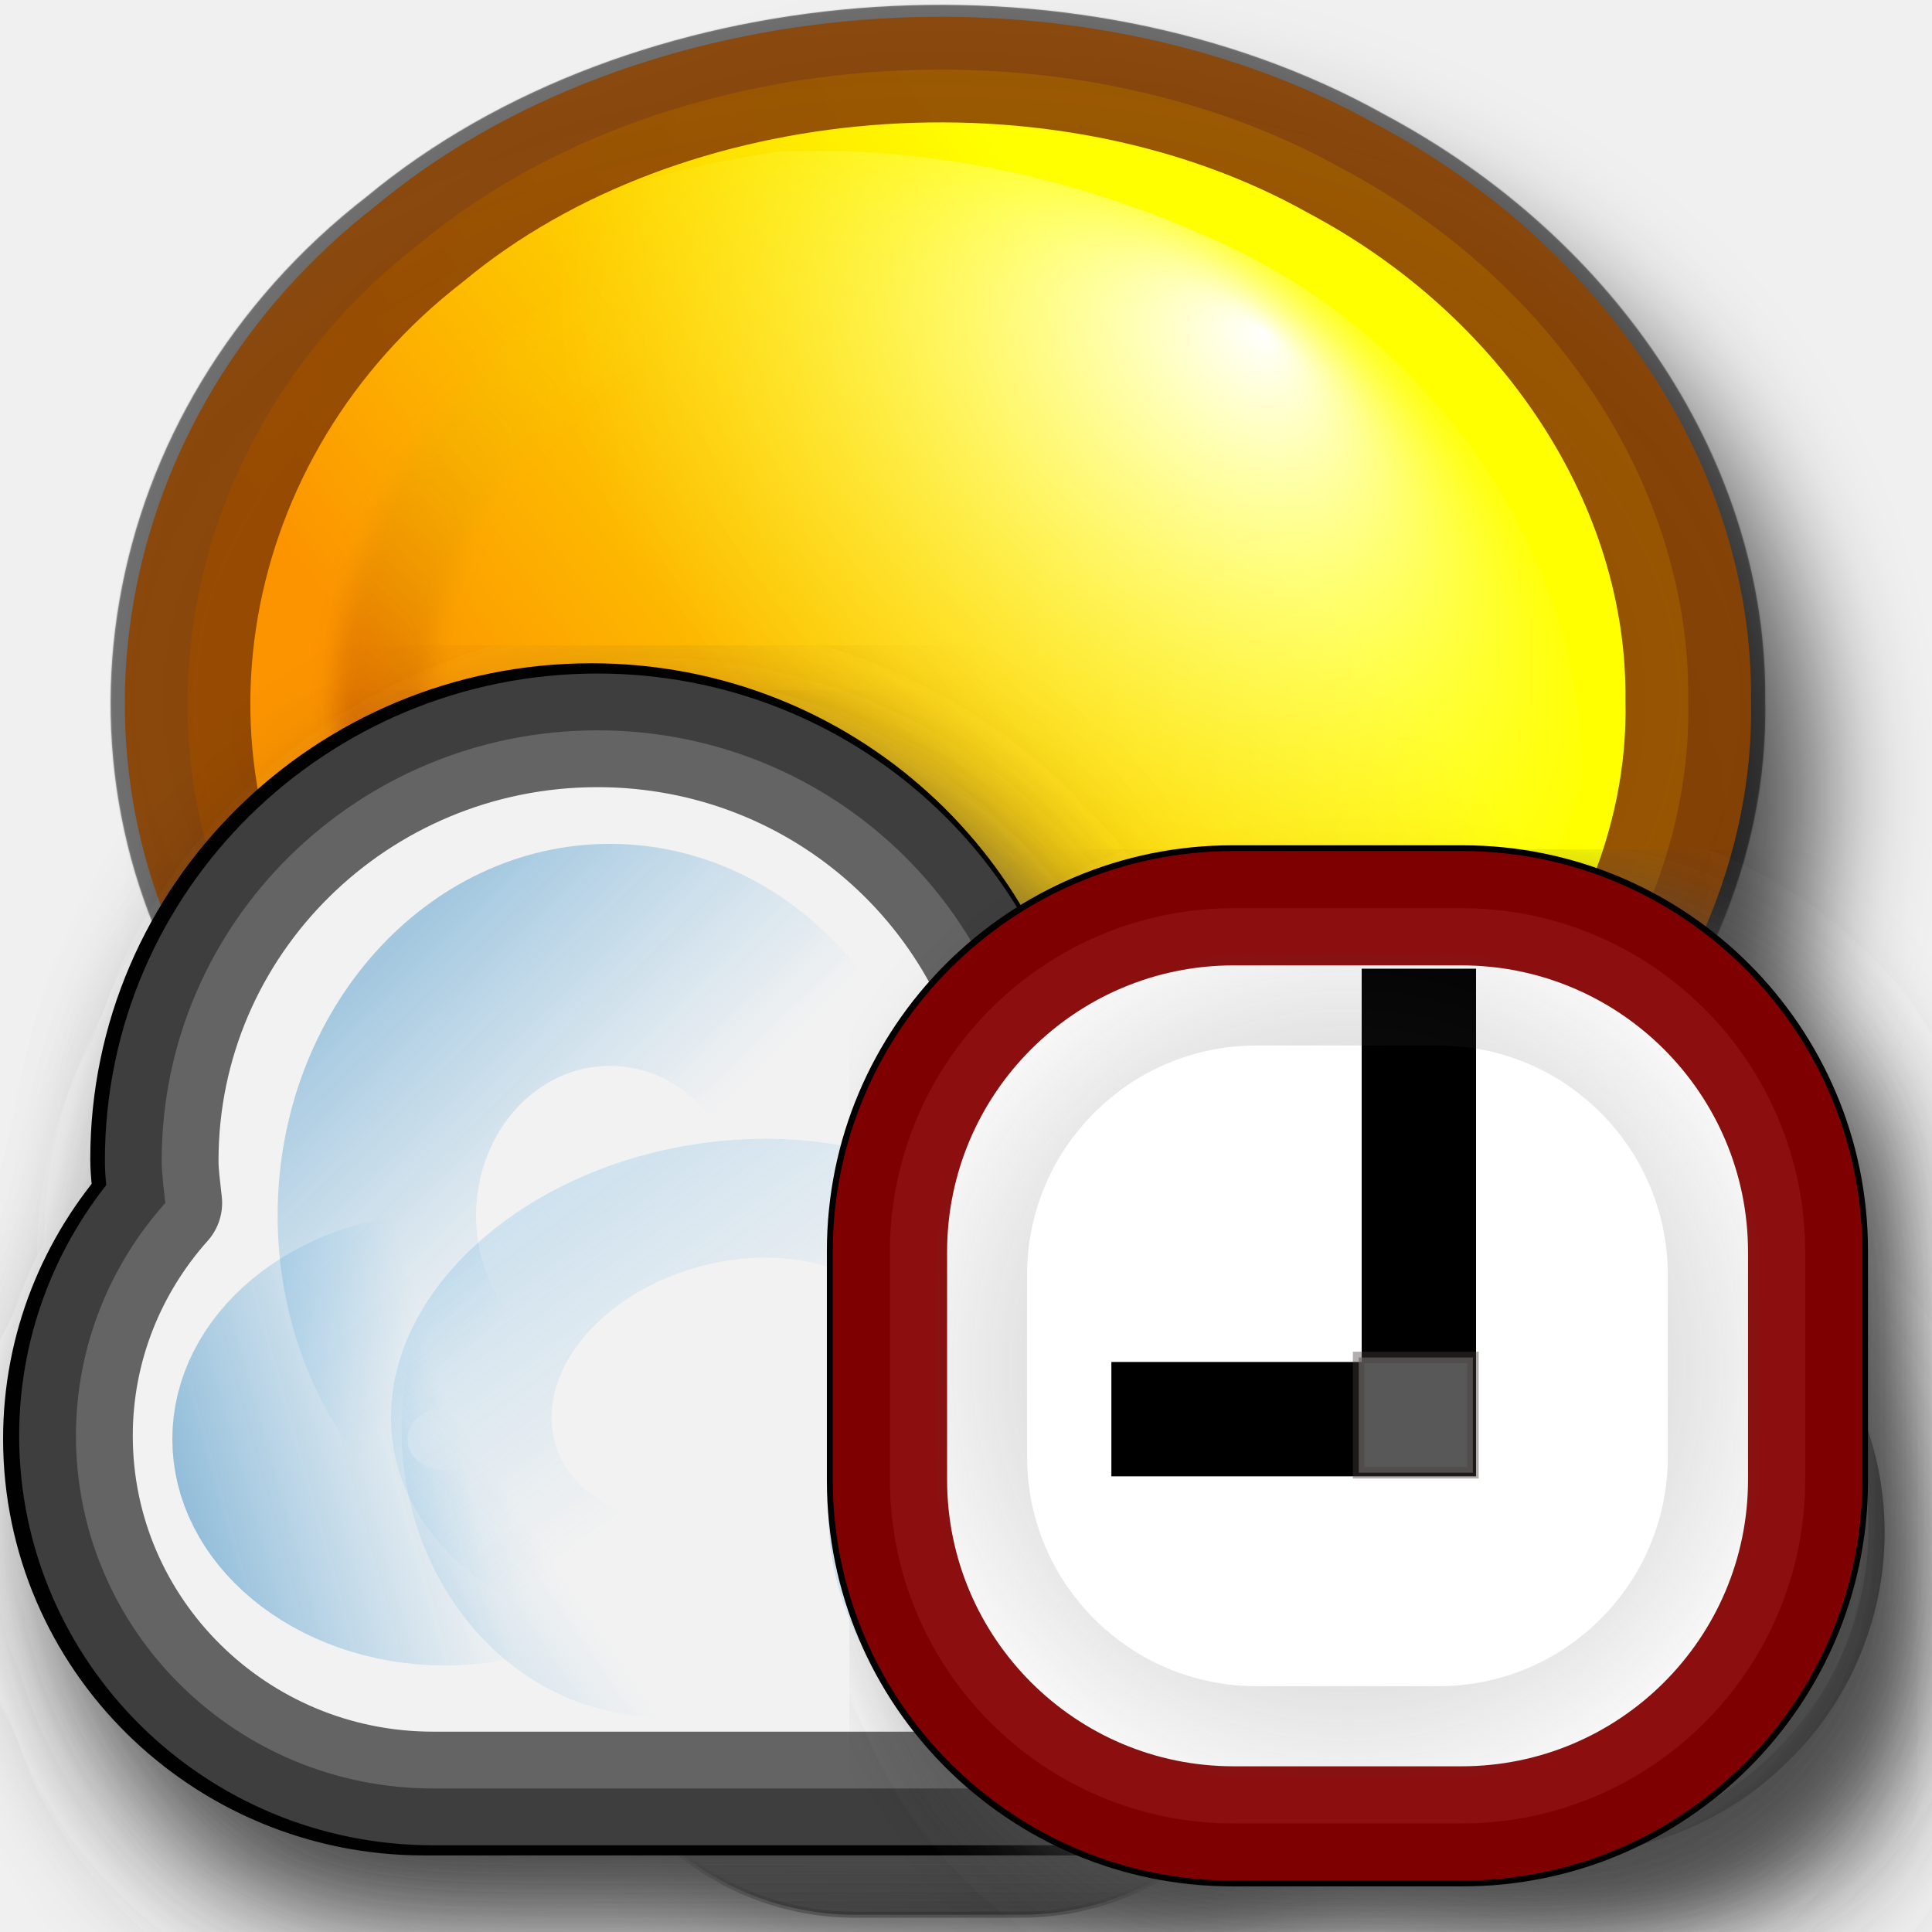
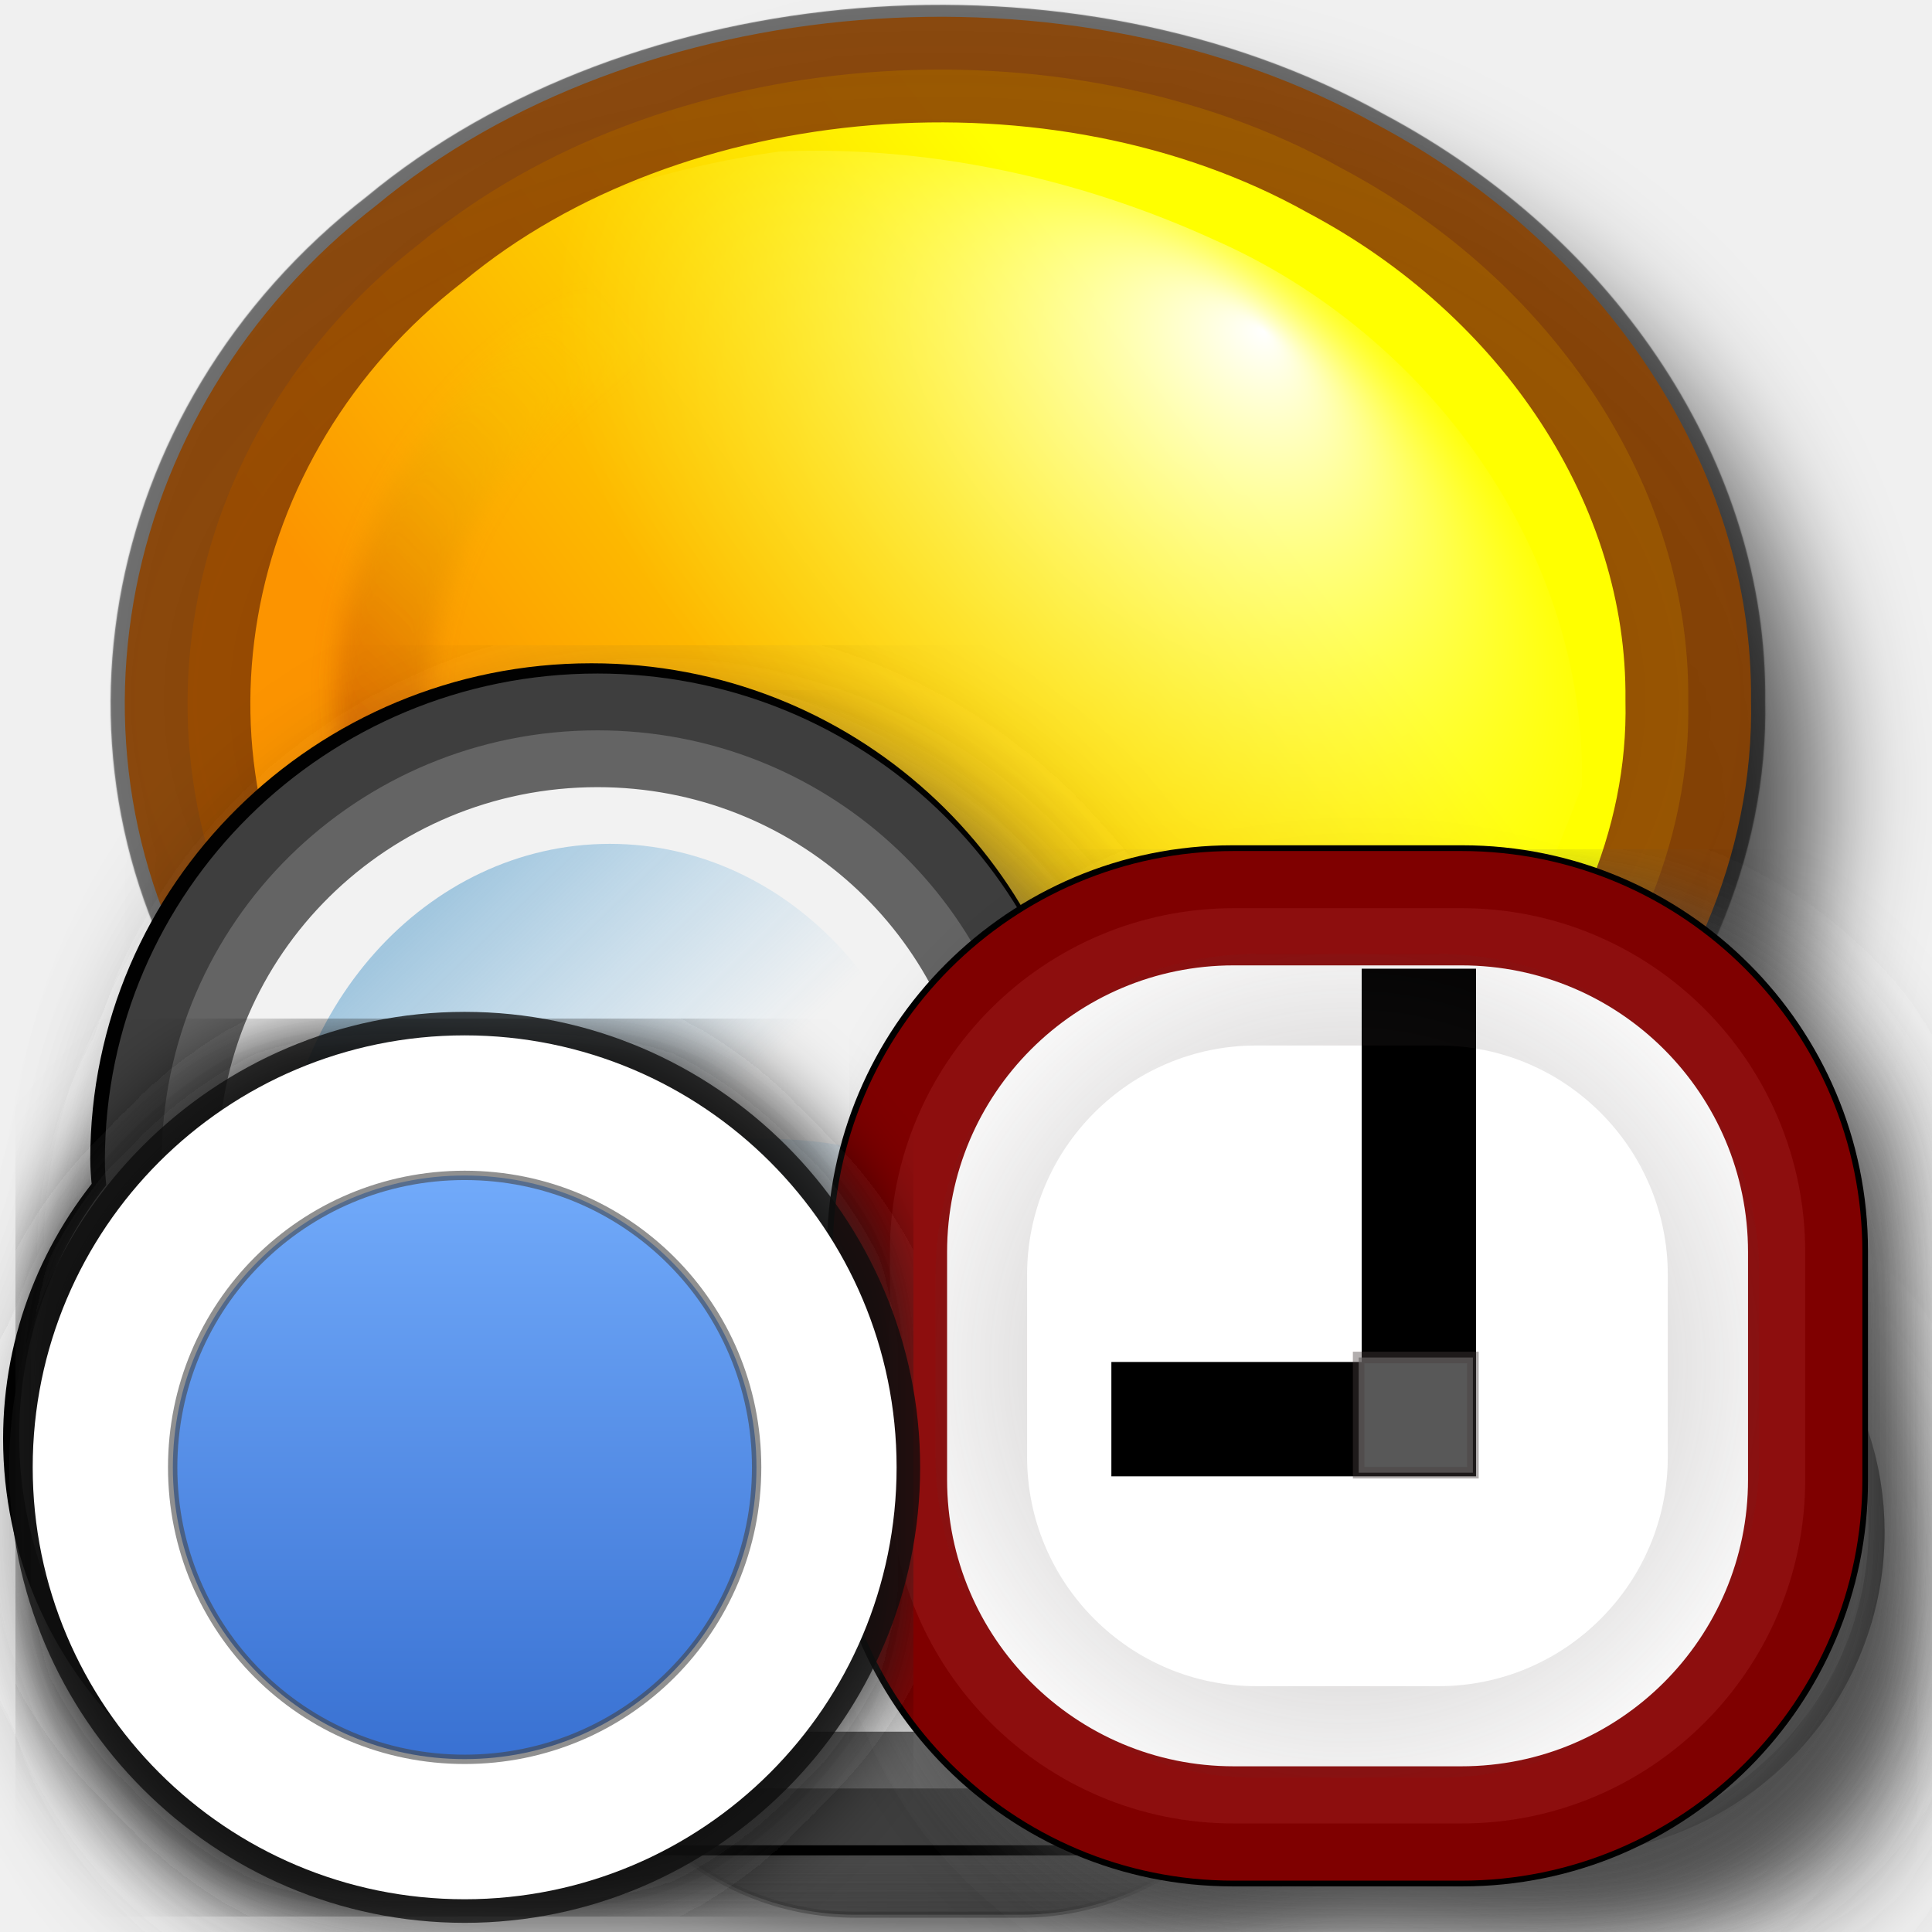
<svg xmlns="http://www.w3.org/2000/svg" xmlns:xlink="http://www.w3.org/1999/xlink" width="16" height="16" id="svg6020" version="1.0">
  <defs id="defs6022">
    <linearGradient id="linearGradient3605">
      <stop id="stop3607" offset="0" style="stop-color:#fc9400;stop-opacity:1" />
      <stop id="stop3609" offset="1" style="stop-color:#ffff00;stop-opacity:1;" />
    </linearGradient>
    <linearGradient id="linearGradient3894">
      <stop id="stop3896" offset="0" style="stop-color:#8d4402;stop-opacity:1;" />
      <stop id="stop3898" offset="1" style="stop-color:#8d4402;stop-opacity:0.764;" />
    </linearGradient>
    <linearGradient id="linearGradient6776">
      <stop id="stop6778" offset="0" style="stop-color:#ffd500;stop-opacity:1;" />
      <stop style="stop-color:#ba3d00;stop-opacity:0.498;" offset="0.368" id="stop6780" />
      <stop id="stop6782" offset="1" style="stop-color:#ffff00;stop-opacity:0;" />
    </linearGradient>
    <linearGradient id="linearGradient3682">
      <stop style="stop-color:#000000;stop-opacity:1;" offset="0" id="stop3684" />
      <stop style="stop-color:#000000;stop-opacity:0;" offset="1" id="stop3686" />
    </linearGradient>
    <linearGradient id="linearGradient8777">
      <stop id="stop8779" offset="0" style="stop-color:#ffffff;stop-opacity:1;" />
      <stop id="stop8781" offset="1" style="stop-color:#ffff49;stop-opacity:0;" />
    </linearGradient>
    <linearGradient id="linearGradient3488">
      <stop id="stop3490" offset="0" style="stop-color:#434343;stop-opacity:1;" />
      <stop id="stop3492" offset="1" style="stop-color:#1f1f1f;stop-opacity:1;" />
    </linearGradient>
    <linearGradient id="linearGradient8767">
      <stop offset="0" style="stop-color:#d8d8d8;stop-opacity:1;" id="stop8769" />
      <stop offset="1" style="stop-color:#383c47;stop-opacity:1;" id="stop8768" />
    </linearGradient>
    <linearGradient id="linearGradient3535">
      <stop id="stop3537" style="stop-color:#d8d8d8;stop-opacity:1;" offset="0" />
      <stop id="stop3539" style="stop-color:#383c47;stop-opacity:0.342;" offset="1" />
+     </linearGradient>
+     <filter height="1.24" y="-0.12" width="1.24" x="-0.12" id="filter3750">
+       <feGaussianBlur id="feGaussianBlur3752" stdDeviation="0.472" />
+     </filter>
+     <linearGradient id="linearGradient3724">
+       <stop id="stop3726" offset="0" style="stop-color:#326acd;stop-opacity:1;" />
+       <stop id="stop3728" offset="1" style="stop-color:#78b1ff;stop-opacity:1;" />
    </linearGradient>
    <linearGradient id="linearGradient15677">
      <stop style="stop-color:#484040;stop-opacity:1;" offset="0" id="stop15679" />
      <stop style="stop-color:#484040;stop-opacity:0;" offset="1" id="stop15681" />
    </linearGradient>
    <filter id="filter16257" x="-0.12" width="1.24" y="-0.12" height="1.24">
      <feGaussianBlur stdDeviation="0.45" id="feGaussianBlur16259" />
    </filter>
    <filter id="filter14686" x="-0.093" width="1.185" y="-0.162" height="1.324">
      <feGaussianBlur stdDeviation="0.664" id="feGaussianBlur14688" />
    </filter>
    <filter id="filter14479" x="-0.094" width="1.189" y="-0.165" height="1.33">
      <feGaussianBlur stdDeviation="0.636" id="feGaussianBlur14481" />
    </filter>
    <linearGradient id="linearGradient5827">
      <stop id="stop5829" offset="0" style="stop-color:#46a3e0;stop-opacity:1;" />
      <stop id="stop5831" offset="1" style="stop-color:#46a3e0;stop-opacity:0" />
    </linearGradient>
    <linearGradient id="linearGradient25248">
      <stop style="stop-color:#1a6a9e;stop-opacity:1;" offset="0" id="stop25250" />
      <stop style="stop-color:#46a3e0;stop-opacity:0" offset="1" id="stop25252" />
    </linearGradient>
    <linearGradient id="linearGradient7643">
      <stop id="stop7645" offset="0" style="stop-color:#000000;stop-opacity:1;" />
      <stop id="stop7647" offset="1" style="stop-color:#000000;stop-opacity:0;" />
    </linearGradient>
    <filter id="filter6694">
      <feGaussianBlur id="feGaussianBlur6696" stdDeviation="0.007" />
    </filter>
    <filter id="filter3856">
      <feGaussianBlur id="feGaussianBlur3858" stdDeviation="0.48" />
    </filter>
    <filter id="filter6788">
      <feGaussianBlur id="feGaussianBlur6790" stdDeviation="0.096" />
    </filter>
    <linearGradient id="linearGradient3496">
      <stop id="stop3498" offset="0" style="stop-color:#000000;stop-opacity:1;" />
      <stop id="stop3500" offset="1" style="stop-color:#000000;stop-opacity:0;" />
    </linearGradient>
    <linearGradient id="linearGradient3356">
      <stop id="stop3358" offset="0" style="stop-color:#000000;stop-opacity:1;" />
      <stop id="stop3360" offset="1" style="stop-color:#000000;stop-opacity:0;" />
    </linearGradient>
    <radialGradient xlink:href="#linearGradient15677" id="radialGradient5574" gradientUnits="userSpaceOnUse" gradientTransform="matrix(1.138324,0,0,1.138324,-162.2075,57.0572)" cx="15.495" cy="23.726" fx="15.495" fy="23.726" r="3.6" />
+     <linearGradient xlink:href="#linearGradient3724" id="linearGradient5576" gradientUnits="userSpaceOnUse" x1="-35.619" y1="28.317" x2="-35.619" y2="20.571" />
    <radialGradient xlink:href="#linearGradient7643" id="radialGradient5624" gradientUnits="userSpaceOnUse" gradientTransform="matrix(2.165856,1.2894503e-7,-9.2356321e-8,2.166671,17.1021,-11.46355)" cx="-14.669" cy="9.826" fx="-14.669" fy="9.826" r="6.884" />
    <linearGradient xlink:href="#linearGradient3682" id="linearGradient5626" gradientUnits="userSpaceOnUse" gradientTransform="translate(-0.28125,3.125e-2)" x1="-125.75" y1="-75.562" x2="-141.062" y2="-83.625" />
    <linearGradient xlink:href="#linearGradient3605" id="linearGradient5628" gradientUnits="userSpaceOnUse" x1="-17.81" y1="11.986" x2="-11.717" y2="8.087" />
    <radialGradient xlink:href="#linearGradient3894" id="radialGradient5630" gradientUnits="userSpaceOnUse" gradientTransform="matrix(-2.4313,1.8325218e-7,-2.0029616e-7,-1.929552,-50.34225,28.76672)" spreadMethod="reflect" cx="-14.671" cy="9.819" fx="-14.671" fy="9.819" r="6.885" />
    <radialGradient xlink:href="#linearGradient8777" id="radialGradient5632" gradientUnits="userSpaceOnUse" gradientTransform="matrix(0.4381231,0.4058587,0.2686471,-0.2337344,-141.6053,-85.40033)" cx="8.524" cy="14.238" fx="8.047" fy="20.606" r="8.502" />
    <linearGradient xlink:href="#linearGradient6776" id="linearGradient5634" gradientUnits="userSpaceOnUse" gradientTransform="matrix(1.146356,0,0,1.146356,16.84144,32.06539)" x1="-136.745" y1="-97.706" x2="-132.406" y2="-102.282" />
    <linearGradient xlink:href="#linearGradient3488" id="linearGradient5636" gradientUnits="userSpaceOnUse" x1="-138.246" y1="-76.256" x2="-132.246" y2="-76.256" />
    <radialGradient xlink:href="#linearGradient3496" id="radialGradient5638" gradientUnits="userSpaceOnUse" gradientTransform="matrix(1.795028,0,0,1.501902,107.5242,38.2732)" cx="-135.246" cy="-76.256" fx="-135.246" fy="-76.256" r="3.063" />
    <linearGradient xlink:href="#linearGradient8767" id="linearGradient5640" gradientUnits="userSpaceOnUse" gradientTransform="translate(33.48437,-0.40625)" spreadMethod="reflect" x1="-161.891" y1="-62.875" x2="-164.75" y2="-62.875" />
    <radialGradient xlink:href="#linearGradient3356" id="radialGradient5642" gradientUnits="userSpaceOnUse" gradientTransform="matrix(1.401776,0,0,1.061951,87.65912,3.488927)" cx="-154.75" cy="-62.875" fx="-154.75" fy="-62.875" r="2.062" />
    <linearGradient xlink:href="#linearGradient3535" id="linearGradient5644" gradientUnits="userSpaceOnUse" spreadMethod="reflect" x1="-128.447" y1="-64.192" x2="-131.386" y2="-64.192" />
    <linearGradient xlink:href="#linearGradient3535" id="linearGradient5646" gradientUnits="userSpaceOnUse" spreadMethod="reflect" x1="-128.425" y1="-62.39" x2="-131.258" y2="-62.39" />
    <linearGradient xlink:href="#linearGradient3535" id="linearGradient5648" gradientUnits="userSpaceOnUse" spreadMethod="reflect" x1="-128.431" y1="-63.591" x2="-131.373" y2="-63.591" />
    <linearGradient xlink:href="#linearGradient3535" id="linearGradient5650" gradientUnits="userSpaceOnUse" spreadMethod="reflect" x1="-128.359" y1="-62.99" x2="-131.385" y2="-62.99" />
    <linearGradient xlink:href="#linearGradient25248" id="linearGradient5652" gradientUnits="userSpaceOnUse" x1="-8.853" y1="-6.007" x2="-0.86" y2="3.3" />
    <linearGradient xlink:href="#linearGradient25248" id="linearGradient5654" gradientUnits="userSpaceOnUse" x1="-12.276" y1="3.916" x2="0.875" y2="0.851" />
    <linearGradient xlink:href="#linearGradient25248" id="linearGradient5656" gradientUnits="userSpaceOnUse" x1="8.918" y1="-6.919" x2="7.041" y2="-3.062" />
    <linearGradient xlink:href="#linearGradient25248" id="linearGradient5658" gradientUnits="userSpaceOnUse" x1="12.82" y1="-3.018" x2="8.287" y2="-1.328" />
    <linearGradient xlink:href="#linearGradient5827" id="linearGradient5660" gradientUnits="userSpaceOnUse" x1="7.88" y1="-9.597" x2="7.602" y2="-2.824" />
    <linearGradient xlink:href="#linearGradient25248" id="linearGradient5662" gradientUnits="userSpaceOnUse" x1="3.878" y1="5.28" x2="9.039" y2="0.477" />
    <linearGradient xlink:href="#linearGradient25248" id="linearGradient5664" gradientUnits="userSpaceOnUse" x1="-2.82" y1="-13.752" x2="-1.631" y2="-0.77" />
  </defs>
  <g id="layer1">
-     <g id="g5693">
-       <g id="g5666">
-         <g id="g5412" transform="matrix(0.9999056,0,0,0.993687,143.001,89.14722)">
-           <path transform="matrix(0.9954715,0,0,0.842322,-120.6432,-92.14911)" id="path5414" d="M -8.318,9.819 C -8.264,12.697 -10.426,15.408 -13.237,16.01 C -15.89,16.669 -18.858,15.37 -20.183,12.981 C -21.643,10.536 -21.152,7.149 -19.055,5.221 C -17.028,3.218 -13.62,2.89 -11.248,4.467 C -9.445,5.606 -8.299,7.685 -8.318,9.819 z" style="fill:none;fill-opacity:1;fill-rule:evenodd;stroke:url(#radialGradient5624);stroke-width:1.063;stroke-linecap:square;stroke-linejoin:round;stroke-miterlimit:4;stroke-dasharray:none;stroke-opacity:1;filter:url(#filter6694)" />
-           <path transform="matrix(0.9563942,0,0,0.9563942,-6.18938,-3.209907)" id="path5416" d="M -134.344,-89.688 C -137.109,-89.719 -140.035,-88.169 -141.025,-85.487 C -141.89,-83.13 -140.973,-80.218 -138.806,-78.897 C -138.232,-78.411 -137.074,-78.456 -137.406,-77.452 C -137.36,-76.632 -137.513,-75.785 -137.284,-74.986 C -136.981,-74.072 -136.004,-73.518 -135.064,-73.625 C -134.278,-73.659 -133.476,-73.542 -132.705,-73.719 C -131.747,-74.005 -131.174,-75.029 -131.281,-75.998 C -131.28,-76.738 -131.283,-77.479 -131.289,-78.219 C -129.36,-78.84 -127.772,-80.51 -127.446,-82.537 C -127.038,-84.478 -127.79,-86.564 -129.294,-87.843 C -130.668,-89.066 -132.516,-89.691 -134.344,-89.688 z" style="fill:url(#linearGradient5626);fill-opacity:1;fill-rule:evenodd;stroke:none;stroke-width:1;stroke-linecap:butt;stroke-linejoin:miter;stroke-miterlimit:4;stroke-dasharray:none;stroke-opacity:1;filter:url(#filter3856)" />
-           <path transform="matrix(0.9784021,0,0,0.8278787,-120.8936,-92.00719)" id="path5418" d="M -8.318,9.819 C -8.264,12.697 -10.426,15.408 -13.237,16.01 C -15.89,16.669 -18.858,15.37 -20.183,12.981 C -21.643,10.536 -21.152,7.149 -19.055,5.221 C -17.028,3.218 -13.62,2.89 -11.248,4.467 C -9.445,5.606 -8.299,7.685 -8.318,9.819 z" style="fill:url(#linearGradient5628);fill-opacity:1;fill-rule:evenodd;stroke:url(#radialGradient5630);stroke-width:1.063;stroke-linecap:square;stroke-linejoin:round;stroke-miterlimit:4;stroke-dasharray:none;stroke-opacity:1;" />
-           <path id="path5420" d="M -129.912,-83.162 C -129.872,-85.127 -131.186,-86.929 -132.951,-87.712 C -134.071,-88.228 -135.325,-88.504 -136.557,-88.451 C -138.461,-88.187 -140.415,-87.194 -141.257,-85.384 C -142.322,-83.104 -141.701,-80.332 -140.247,-78.369 C -139.243,-76.984 -137.54,-75.904 -135.774,-76.232 C -133.831,-76.598 -132.457,-78.241 -131.482,-79.847 C -130.851,-80.897 -130.346,-82.018 -129.912,-83.162 z" style="fill:url(#radialGradient5632);fill-opacity:1;fill-rule:evenodd;stroke:none;stroke-width:0.997;stroke-linecap:butt;stroke-linejoin:round;stroke-miterlimit:4;stroke-dasharray:none;stroke-opacity:1;display:inline" />
-           <path transform="matrix(0.9563942,0,0,0.9563942,-6.189376,-3.209907)" id="path5422" d="M -134.931,-88.752 C -137.085,-88.783 -139.405,-87.512 -140.016,-85.348 C -140.532,-83.606 -139.558,-81.721 -138.047,-80.821 C -135.636,-79.264 -131.969,-79.788 -130.364,-82.257 C -129.389,-83.688 -129.588,-85.732 -130.769,-86.985 C -131.805,-88.156 -133.386,-88.756 -134.931,-88.752 z M -134.931,-88.072 C -133.084,-88.106 -131.087,-86.986 -130.628,-85.107 C -130.212,-83.513 -131.219,-81.85 -132.65,-81.161 C -134.754,-80.05 -137.771,-80.664 -138.956,-82.82 C -139.725,-84.163 -139.303,-85.958 -138.126,-86.922 C -137.254,-87.69 -136.085,-88.074 -134.931,-88.072 z" style="fill:url(#linearGradient5634);fill-opacity:1;fill-rule:evenodd;stroke:none;stroke-width:1.063;stroke-linecap:square;stroke-linejoin:round;stroke-miterlimit:4;stroke-dasharray:none;stroke-opacity:1;filter:url(#filter6788)" />
-           <path id="path5424" d="M -138.246,-78.756 L -138.246,-78.381 L -138.246,-76.444 L -138.246,-76.381 L -138.246,-76.069 L -138.246,-76.006 C -138.213,-74.762 -137.185,-73.756 -135.933,-73.756 L -134.558,-73.756 C -133.307,-73.756 -132.279,-74.762 -132.246,-76.006 C -132.245,-76.027 -132.246,-76.048 -132.246,-76.069 L -132.246,-76.444 L -132.246,-78.381 L -132.246,-78.756 L -132.621,-78.756 L -134.558,-78.756 L -135.933,-78.756 L -137.871,-78.756 L -138.246,-78.756 z" style="fill:url(#linearGradient5636);fill-opacity:1;fill-rule:evenodd;stroke:url(#radialGradient5638);stroke-width:0.05;stroke-linecap:square;stroke-linejoin:miter;stroke-miterlimit:4;stroke-dasharray:none;stroke-opacity:1" />
-           <g transform="translate(-5.98036,-12.97503)" id="g5426">
-             <path style="fill:url(#linearGradient5640);fill-opacity:1;fill-rule:evenodd;stroke:url(#radialGradient5642);stroke-width:0.2;stroke-linecap:square;stroke-linejoin:miter;stroke-miterlimit:4;stroke-dasharray:none;stroke-opacity:1" d="M -131.266,-64.781 L -127.266,-64.781 C -127.266,-64.045 -127.266,-64.205 -127.266,-63.469 L -127.266,-63.094 C -127.266,-62.358 -127.842,-61.781 -128.578,-61.781 L -129.953,-61.781 C -130.689,-61.781 -131.266,-62.358 -131.266,-63.094 L -131.266,-63.469 C -131.266,-64.205 -131.266,-64.045 -131.266,-64.781 z" id="path5428" />
-             <rect style="opacity:1;fill:#000000;fill-opacity:0.525;fill-rule:evenodd;stroke:url(#linearGradient5644);stroke-width:0.1;stroke-linecap:square;stroke-linejoin:miter;stroke-miterlimit:4;stroke-dasharray:none;stroke-opacity:1" id="rect5430" width="3.609" height="0.189" x="-131.07" y="-64.287" ry="0.095" />
-             <rect style="opacity:1;fill:#000000;fill-opacity:0.524;fill-rule:evenodd;stroke:url(#linearGradient5646);stroke-width:0.1;stroke-linecap:butt;stroke-linejoin:round;stroke-miterlimit:4;stroke-dasharray:none;stroke-dashoffset:0;stroke-opacity:1" id="rect5432" width="3.063" height="0.199" x="-130.797" y="-62.49" ry="0.1" />
-             <rect style="opacity:1;fill:#000000;fill-opacity:0.525;fill-rule:evenodd;stroke:url(#linearGradient5648);stroke-width:0.1;stroke-linecap:square;stroke-linejoin:miter;stroke-miterlimit:4;stroke-dasharray:none;stroke-opacity:1" id="rect5434" width="3.609" height="0.189" x="-131.07" y="-63.686" ry="0.095" />
-             <rect style="opacity:1;fill:#000000;fill-opacity:0.525;fill-rule:evenodd;stroke:url(#linearGradient5650);stroke-width:0.1;stroke-linecap:square;stroke-linejoin:miter;stroke-miterlimit:4;stroke-dasharray:none;stroke-opacity:1" id="rect5436" width="3.609" height="0.189" x="-131.07" y="-63.085" ry="0.095" />
+     <g id="g5728">
+       <g id="g5693">
+         <g id="g5666">
+           <g transform="matrix(0.9999056,0,0,0.993687,143.001,89.14722)" id="g5412">
+             <path style="fill:none;fill-opacity:1;fill-rule:evenodd;stroke:url(#radialGradient5624);stroke-width:1.063;stroke-linecap:square;stroke-linejoin:round;stroke-miterlimit:4;stroke-dasharray:none;stroke-opacity:1;filter:url(#filter6694)" d="M -8.318,9.819 C -8.264,12.697 -10.426,15.408 -13.237,16.01 C -15.89,16.669 -18.858,15.37 -20.183,12.981 C -21.643,10.536 -21.152,7.149 -19.055,5.221 C -17.028,3.218 -13.62,2.89 -11.248,4.467 C -9.445,5.606 -8.299,7.685 -8.318,9.819 z" id="path5414" transform="matrix(0.9954715,0,0,0.842322,-120.6432,-92.14911)" />
+             <path style="fill:url(#linearGradient5626);fill-opacity:1;fill-rule:evenodd;stroke:none;stroke-width:1;stroke-linecap:butt;stroke-linejoin:miter;stroke-miterlimit:4;stroke-dasharray:none;stroke-opacity:1;filter:url(#filter3856)" d="M -134.344,-89.688 C -137.109,-89.719 -140.035,-88.169 -141.025,-85.487 C -141.89,-83.13 -140.973,-80.218 -138.806,-78.897 C -138.232,-78.411 -137.074,-78.456 -137.406,-77.452 C -137.36,-76.632 -137.513,-75.785 -137.284,-74.986 C -136.981,-74.072 -136.004,-73.518 -135.064,-73.625 C -134.278,-73.659 -133.476,-73.542 -132.705,-73.719 C -131.747,-74.005 -131.174,-75.029 -131.281,-75.998 C -131.28,-76.738 -131.283,-77.479 -131.289,-78.219 C -129.36,-78.84 -127.772,-80.51 -127.446,-82.537 C -127.038,-84.478 -127.79,-86.564 -129.294,-87.843 C -130.668,-89.066 -132.516,-89.691 -134.344,-89.688 z" id="path5416" transform="matrix(0.9563942,0,0,0.9563942,-6.18938,-3.209907)" />
+             <path style="fill:url(#linearGradient5628);fill-opacity:1;fill-rule:evenodd;stroke:url(#radialGradient5630);stroke-width:1.063;stroke-linecap:square;stroke-linejoin:round;stroke-miterlimit:4;stroke-dasharray:none;stroke-opacity:1;" d="M -8.318,9.819 C -8.264,12.697 -10.426,15.408 -13.237,16.01 C -15.89,16.669 -18.858,15.37 -20.183,12.981 C -21.643,10.536 -21.152,7.149 -19.055,5.221 C -17.028,3.218 -13.62,2.89 -11.248,4.467 C -9.445,5.606 -8.299,7.685 -8.318,9.819 z" id="path5418" transform="matrix(0.9784021,0,0,0.8278787,-120.8936,-92.00719)" />
+             <path style="fill:url(#radialGradient5632);fill-opacity:1;fill-rule:evenodd;stroke:none;stroke-width:0.997;stroke-linecap:butt;stroke-linejoin:round;stroke-miterlimit:4;stroke-dasharray:none;stroke-opacity:1;display:inline" d="M -129.912,-83.162 C -129.872,-85.127 -131.186,-86.929 -132.951,-87.712 C -134.071,-88.228 -135.325,-88.504 -136.557,-88.451 C -138.461,-88.187 -140.415,-87.194 -141.257,-85.384 C -142.322,-83.104 -141.701,-80.332 -140.247,-78.369 C -139.243,-76.984 -137.54,-75.904 -135.774,-76.232 C -133.831,-76.598 -132.457,-78.241 -131.482,-79.847 C -130.851,-80.897 -130.346,-82.018 -129.912,-83.162 z" id="path5420" />
+             <path style="fill:url(#linearGradient5634);fill-opacity:1;fill-rule:evenodd;stroke:none;stroke-width:1.063;stroke-linecap:square;stroke-linejoin:round;stroke-miterlimit:4;stroke-dasharray:none;stroke-opacity:1;filter:url(#filter6788)" d="M -134.931,-88.752 C -137.085,-88.783 -139.405,-87.512 -140.016,-85.348 C -140.532,-83.606 -139.558,-81.721 -138.047,-80.821 C -135.636,-79.264 -131.969,-79.788 -130.364,-82.257 C -129.389,-83.688 -129.588,-85.732 -130.769,-86.985 C -131.805,-88.156 -133.386,-88.756 -134.931,-88.752 z M -134.931,-88.072 C -133.084,-88.106 -131.087,-86.986 -130.628,-85.107 C -130.212,-83.513 -131.219,-81.85 -132.65,-81.161 C -134.754,-80.05 -137.771,-80.664 -138.956,-82.82 C -139.725,-84.163 -139.303,-85.958 -138.126,-86.922 C -137.254,-87.69 -136.085,-88.074 -134.931,-88.072 z" id="path5422" transform="matrix(0.9563942,0,0,0.9563942,-6.189376,-3.209907)" />
+             <path style="fill:url(#linearGradient5636);fill-opacity:1;fill-rule:evenodd;stroke:url(#radialGradient5638);stroke-width:0.05;stroke-linecap:square;stroke-linejoin:miter;stroke-miterlimit:4;stroke-dasharray:none;stroke-opacity:1" d="M -138.246,-78.756 L -138.246,-78.381 L -138.246,-76.444 L -138.246,-76.381 L -138.246,-76.069 L -138.246,-76.006 C -138.213,-74.762 -137.185,-73.756 -135.933,-73.756 L -134.558,-73.756 C -133.307,-73.756 -132.279,-74.762 -132.246,-76.006 C -132.245,-76.027 -132.246,-76.048 -132.246,-76.069 L -132.246,-76.444 L -132.246,-78.381 L -132.246,-78.756 L -132.621,-78.756 L -134.558,-78.756 L -135.933,-78.756 L -137.871,-78.756 L -138.246,-78.756 z" id="path5424" />
+             <g id="g5426" transform="translate(-5.98036,-12.97503)">
+               <path id="path5428" d="M -131.266,-64.781 L -127.266,-64.781 C -127.266,-64.045 -127.266,-64.205 -127.266,-63.469 L -127.266,-63.094 C -127.266,-62.358 -127.842,-61.781 -128.578,-61.781 L -129.953,-61.781 C -130.689,-61.781 -131.266,-62.358 -131.266,-63.094 L -131.266,-63.469 C -131.266,-64.205 -131.266,-64.045 -131.266,-64.781 z" style="fill:url(#linearGradient5640);fill-opacity:1;fill-rule:evenodd;stroke:url(#radialGradient5642);stroke-width:0.2;stroke-linecap:square;stroke-linejoin:miter;stroke-miterlimit:4;stroke-dasharray:none;stroke-opacity:1" />
+               <rect ry="0.095" y="-64.287" x="-131.07" height="0.189" width="3.609" id="rect5430" style="opacity:1;fill:#000000;fill-opacity:0.525;fill-rule:evenodd;stroke:url(#linearGradient5644);stroke-width:0.1;stroke-linecap:square;stroke-linejoin:miter;stroke-miterlimit:4;stroke-dasharray:none;stroke-opacity:1" />
+               <rect ry="0.1" y="-62.49" x="-130.797" height="0.199" width="3.063" id="rect5432" style="opacity:1;fill:#000000;fill-opacity:0.524;fill-rule:evenodd;stroke:url(#linearGradient5646);stroke-width:0.1;stroke-linecap:butt;stroke-linejoin:round;stroke-miterlimit:4;stroke-dasharray:none;stroke-dashoffset:0;stroke-opacity:1" />
+               <rect ry="0.095" y="-63.686" x="-131.07" height="0.189" width="3.609" id="rect5434" style="opacity:1;fill:#000000;fill-opacity:0.525;fill-rule:evenodd;stroke:url(#linearGradient5648);stroke-width:0.1;stroke-linecap:square;stroke-linejoin:miter;stroke-miterlimit:4;stroke-dasharray:none;stroke-opacity:1" />
+               <rect ry="0.095" y="-63.085" x="-131.07" height="0.189" width="3.609" id="rect5436" style="opacity:1;fill:#000000;fill-opacity:0.525;fill-rule:evenodd;stroke:url(#linearGradient5650);stroke-width:0.1;stroke-linecap:square;stroke-linejoin:miter;stroke-miterlimit:4;stroke-dasharray:none;stroke-opacity:1" />
+             </g>
+           </g>
+           <g transform="translate(56.24713,8.40943)" id="g25254">
+             <path style="fill:#4a4a4a;fill-opacity:1;fill-rule:evenodd;stroke:#4a4a4a;stroke-width:0.943;stroke-linecap:butt;stroke-linejoin:round;stroke-miterlimit:2;stroke-dasharray:none;stroke-dashoffset:0;stroke-opacity:1;filter:url(#filter14479)" d="M 4.751,7.297 C 2.639,7.297 0.924,8.811 0.924,10.675 C 0.924,10.787 0.944,10.899 0.956,11.008 C 0.469,11.495 0.172,12.135 0.172,12.835 C 0.172,14.364 1.577,15.604 3.308,15.604 L 13.032,15.604 C 13.053,15.605 13.074,15.604 13.095,15.604 C 14.376,15.604 15.416,14.686 15.416,13.555 C 15.416,12.667 14.775,11.928 13.879,11.645 C 13.765,10.3 12.514,9.235 10.962,9.235 C 9.961,9.235 9.08,9.669 8.547,10.343 C 8.358,8.634 6.737,7.297 4.751,7.297 z" id="path14475" transform="matrix(0.8881012,0,0,0.9935342,-55.35172,-8.576127)" />
+             <path style="fill:#4a4a4a;fill-opacity:1;fill-rule:evenodd;stroke:#4a4a4a;stroke-width:1.001;stroke-linecap:butt;stroke-linejoin:round;stroke-miterlimit:2;stroke-dasharray:none;stroke-dashoffset:0;stroke-opacity:1;filter:url(#filter14686)" d="M 5.126,6.978 C 2.883,6.978 1.063,8.585 1.063,10.565 C 1.063,10.684 1.083,10.802 1.096,10.918 C 0.579,11.436 0.263,12.114 0.263,12.858 C 0.263,14.481 1.755,15.798 3.594,15.798 L 10.422,15.798 C 10.422,15.798 10.879,15.4 11.311,15.002 C 12.096,14.277 11.289,15.836 13.918,15.798 C 13.94,15.798 13.962,15.798 13.985,15.798 C 15.345,15.798 16.449,14.823 16.449,13.622 C 16.449,12.679 15.769,11.895 14.817,11.594 C 14.696,10.166 13.368,9.036 11.72,9.036 C 10.657,9.036 9.722,9.497 9.156,10.212 C 8.955,8.397 7.234,6.978 5.126,6.978 z" id="path14664" transform="matrix(0.8881012,0,0,0.9935342,-55.35172,-8.576127)" />
+             <path style="fill:#4d4d4d;fill-opacity:1;fill-rule:evenodd;stroke:#010101;stroke-width:0.957;stroke-linecap:butt;stroke-linejoin:round;stroke-miterlimit:2;stroke-dasharray:none;stroke-dashoffset:0;stroke-opacity:1" d="M -51.349,-2.438 C -53.376,-2.438 -55.021,-0.813 -55.021,1.188 C -55.021,1.308 -55.002,1.427 -54.99,1.545 C -55.457,2.068 -55.743,2.754 -55.743,3.506 C -55.743,5.146 -54.395,6.478 -52.734,6.478 L -46.564,6.478 C -46.564,6.478 -46.15,6.075 -45.761,5.673 C -45.051,4.94 -45.78,6.517 -43.405,6.478 C -43.385,6.478 -43.365,6.478 -43.345,6.478 C -42.115,6.478 -41.118,5.493 -41.118,4.279 C -41.118,3.325 -41.733,2.533 -42.592,2.228 C -42.702,0.785 -43.902,-0.357 -45.391,-0.357 C -46.351,-0.357 -47.197,0.108 -47.708,0.831 C -47.889,-1.003 -49.444,-2.438 -51.349,-2.438 z" id="path14662" />
+             <path style="fill:#f2f2f2;fill-opacity:1;fill-rule:evenodd;stroke:#4a4a4a;stroke-width:0.941;stroke-linecap:butt;stroke-linejoin:round;stroke-miterlimit:2;stroke-dasharray:none;stroke-dashoffset:0;stroke-opacity:0.84" d="M -51.299,-2.361 C -53.291,-2.361 -54.908,-0.765 -54.908,1.202 C -54.908,1.32 -54.89,1.438 -54.878,1.553 C -55.337,2.067 -55.618,2.742 -55.618,3.481 C -55.618,5.093 -54.293,6.402 -52.66,6.402 L -46.596,6.402 C -46.596,6.402 -46.19,6.006 -45.806,5.61 C -45.109,4.89 -45.825,6.44 -43.491,6.402 C -43.471,6.402 -43.452,6.402 -43.432,6.402 C -42.224,6.402 -41.243,5.433 -41.243,4.24 C -41.243,3.303 -41.847,2.524 -42.692,2.225 C -42.8,0.806 -43.979,-0.317 -45.443,-0.317 C -46.387,-0.317 -47.218,0.141 -47.72,0.852 C -47.899,-0.951 -49.427,-2.361 -51.299,-2.361 z" id="path14422" />
+             <path style="fill:none;fill-opacity:1;fill-rule:evenodd;stroke:url(#linearGradient5652);stroke-width:3.124;stroke-linecap:butt;stroke-linejoin:round;stroke-miterlimit:2;stroke-dasharray:none;stroke-dashoffset:0;stroke-opacity:1" id="path14483" d="M 4.543,1.812 C 4.543,3.838 2.901,5.481 0.875,5.481 C -1.151,5.481 -2.793,3.838 -2.793,1.812 C -2.793,-0.213 -1.151,-1.856 0.875,-1.856 C 2.878,-1.856 4.51,-0.25 4.543,1.753" transform="matrix(0.5261423,0,0,0.5886045,-51.65658,0.5908737)" />
+             <path style="fill:none;fill-opacity:1;fill-rule:evenodd;stroke:url(#linearGradient5654);stroke-width:5.558;stroke-linecap:butt;stroke-linejoin:round;stroke-miterlimit:2;stroke-dasharray:none;stroke-dashoffset:0;stroke-opacity:1" id="path14501" d="M 4.543,1.812 C 4.543,3.838 2.901,5.481 0.875,5.481 C -1.151,5.481 -2.793,3.838 -2.793,1.812 C -2.793,-0.213 -1.151,-1.856 0.875,-1.856 C 2.901,-1.856 4.543,-0.213 4.543,1.812 z" transform="matrix(0.3503486,0,0,0.2907584,-52.86779,2.981708)" />
+             <path style="fill:none;fill-opacity:1;fill-rule:evenodd;stroke:url(#linearGradient5656);stroke-width:0.745;stroke-linecap:butt;stroke-linejoin:miter;stroke-miterlimit:2;stroke-dasharray:none;stroke-dashoffset:0;stroke-opacity:0.84" id="path14616" d="M 8.661,-3.062 C 8.661,-2.441 8.085,-1.938 7.375,-1.938 C 6.665,-1.938 6.089,-2.441 6.089,-3.062 C 6.089,-3.684 6.665,-4.188 7.375,-4.188 C 8.085,-4.188 8.661,-3.684 8.661,-3.062 z" transform="matrix(1.19182,0,0,1.33331,-54.28622,6.68081)" />
+             <path style="fill:none;fill-opacity:1;fill-rule:evenodd;stroke:url(#linearGradient5658);stroke-width:1.357;stroke-linecap:butt;stroke-linejoin:miter;stroke-miterlimit:2;stroke-dasharray:none;stroke-dashoffset:0;stroke-opacity:0.84" id="path14626" d="M 10.285,-1.328 C 10.285,-0.601 9.696,-0.012 8.969,-0.012 C 8.242,-0.012 7.653,-0.601 7.653,-1.328 C 7.653,-2.055 8.242,-2.644 8.969,-2.644 C 9.696,-2.644 10.285,-2.055 10.285,-1.328 z" transform="matrix(0.7590361,0,0,0.732223,-50.47501,5.261585)" />
+             <path style="fill:none;fill-opacity:1;fill-rule:evenodd;stroke:url(#linearGradient5660);stroke-width:0.745;stroke-linecap:butt;stroke-linejoin:miter;stroke-miterlimit:2;stroke-dasharray:none;stroke-dashoffset:0;stroke-opacity:0.84" id="path14636" d="M 8.661,-3.062 C 8.661,-2.441 8.085,-1.938 7.375,-1.938 C 6.665,-1.938 6.089,-2.441 6.089,-3.062 C 6.089,-3.684 6.665,-4.188 7.375,-4.188 C 8.085,-4.188 8.661,-3.684 8.661,-3.062 z" transform="matrix(1.231159,-0.9571932,1.29337,0.9111524,-55.31239,12.96556)" />
+             <path style="fill:none;fill-opacity:1;fill-rule:evenodd;stroke:url(#linearGradient5662);stroke-width:1.723;stroke-linecap:butt;stroke-linejoin:miter;stroke-miterlimit:2;stroke-dasharray:none;stroke-dashoffset:0;stroke-opacity:0.84" id="path14640" d="M 9.58,1.008 C 9.488,1.535 8.979,1.889 8.443,1.799 C 7.907,1.708 7.547,1.207 7.639,0.68 C 7.712,0.261 8.055,-0.063 8.484,-0.117" transform="matrix(0,1.223773,-1.174257,0,-46.24709,-6.424603)" />
+             <path style="fill:none;fill-opacity:1;fill-rule:evenodd;stroke:url(#linearGradient5664);stroke-width:1.93;stroke-linecap:butt;stroke-linejoin:round;stroke-miterlimit:2;stroke-dasharray:none;stroke-dashoffset:0;stroke-opacity:1" id="path14650" d="M 4.543,1.812 C 4.543,3.838 2.901,5.481 0.875,5.481 C -1.151,5.481 -2.793,3.838 -2.793,1.812 C -2.793,-0.213 -1.151,-1.856 0.875,-1.856 C 2.878,-1.856 4.51,-0.25 4.543,1.753" transform="matrix(-0.2457708,-0.4352887,0.3890962,-0.2749481,-51.27938,4.300797)" />
          </g>
        </g>
-         <g id="g25254" transform="translate(56.24713,8.40943)">
-           <path transform="matrix(0.8881012,0,0,0.9935342,-55.35172,-8.576127)" id="path14475" d="M 4.751,7.297 C 2.639,7.297 0.924,8.811 0.924,10.675 C 0.924,10.787 0.944,10.899 0.956,11.008 C 0.469,11.495 0.172,12.135 0.172,12.835 C 0.172,14.364 1.577,15.604 3.308,15.604 L 13.032,15.604 C 13.053,15.605 13.074,15.604 13.095,15.604 C 14.376,15.604 15.416,14.686 15.416,13.555 C 15.416,12.667 14.775,11.928 13.879,11.645 C 13.765,10.3 12.514,9.235 10.962,9.235 C 9.961,9.235 9.08,9.669 8.547,10.343 C 8.358,8.634 6.737,7.297 4.751,7.297 z" style="fill:#4a4a4a;fill-opacity:1;fill-rule:evenodd;stroke:#4a4a4a;stroke-width:0.943;stroke-linecap:butt;stroke-linejoin:round;stroke-miterlimit:2;stroke-dasharray:none;stroke-dashoffset:0;stroke-opacity:1;filter:url(#filter14479)" />
-           <path transform="matrix(0.8881012,0,0,0.9935342,-55.35172,-8.576127)" id="path14664" d="M 5.126,6.978 C 2.883,6.978 1.063,8.585 1.063,10.565 C 1.063,10.684 1.083,10.802 1.096,10.918 C 0.579,11.436 0.263,12.114 0.263,12.858 C 0.263,14.481 1.755,15.798 3.594,15.798 L 10.422,15.798 C 10.422,15.798 10.879,15.4 11.311,15.002 C 12.096,14.277 11.289,15.836 13.918,15.798 C 13.94,15.798 13.962,15.798 13.985,15.798 C 15.345,15.798 16.449,14.823 16.449,13.622 C 16.449,12.679 15.769,11.895 14.817,11.594 C 14.696,10.166 13.368,9.036 11.72,9.036 C 10.657,9.036 9.722,9.497 9.156,10.212 C 8.955,8.397 7.234,6.978 5.126,6.978 z" style="fill:#4a4a4a;fill-opacity:1;fill-rule:evenodd;stroke:#4a4a4a;stroke-width:1.001;stroke-linecap:butt;stroke-linejoin:round;stroke-miterlimit:2;stroke-dasharray:none;stroke-dashoffset:0;stroke-opacity:1;filter:url(#filter14686)" />
-           <path id="path14662" d="M -51.349,-2.438 C -53.376,-2.438 -55.021,-0.813 -55.021,1.188 C -55.021,1.308 -55.002,1.427 -54.99,1.545 C -55.457,2.068 -55.743,2.754 -55.743,3.506 C -55.743,5.146 -54.395,6.478 -52.734,6.478 L -46.564,6.478 C -46.564,6.478 -46.15,6.075 -45.761,5.673 C -45.051,4.94 -45.78,6.517 -43.405,6.478 C -43.385,6.478 -43.365,6.478 -43.345,6.478 C -42.115,6.478 -41.118,5.493 -41.118,4.279 C -41.118,3.325 -41.733,2.533 -42.592,2.228 C -42.702,0.785 -43.902,-0.357 -45.391,-0.357 C -46.351,-0.357 -47.197,0.108 -47.708,0.831 C -47.889,-1.003 -49.444,-2.438 -51.349,-2.438 z" style="fill:#4d4d4d;fill-opacity:1;fill-rule:evenodd;stroke:#010101;stroke-width:0.957;stroke-linecap:butt;stroke-linejoin:round;stroke-miterlimit:2;stroke-dasharray:none;stroke-dashoffset:0;stroke-opacity:1" />
-           <path id="path14422" d="M -51.299,-2.361 C -53.291,-2.361 -54.908,-0.765 -54.908,1.202 C -54.908,1.32 -54.89,1.438 -54.878,1.553 C -55.337,2.067 -55.618,2.742 -55.618,3.481 C -55.618,5.093 -54.293,6.402 -52.66,6.402 L -46.596,6.402 C -46.596,6.402 -46.19,6.006 -45.806,5.61 C -45.109,4.89 -45.825,6.44 -43.491,6.402 C -43.471,6.402 -43.452,6.402 -43.432,6.402 C -42.224,6.402 -41.243,5.433 -41.243,4.24 C -41.243,3.303 -41.847,2.524 -42.692,2.225 C -42.8,0.806 -43.979,-0.317 -45.443,-0.317 C -46.387,-0.317 -47.218,0.141 -47.72,0.852 C -47.899,-0.951 -49.427,-2.361 -51.299,-2.361 z" style="fill:#f2f2f2;fill-opacity:1;fill-rule:evenodd;stroke:#4a4a4a;stroke-width:0.941;stroke-linecap:butt;stroke-linejoin:round;stroke-miterlimit:2;stroke-dasharray:none;stroke-dashoffset:0;stroke-opacity:0.84" />
-           <path transform="matrix(0.5261423,0,0,0.5886045,-51.65658,0.5908737)" d="M 4.543,1.812 C 4.543,3.838 2.901,5.481 0.875,5.481 C -1.151,5.481 -2.793,3.838 -2.793,1.812 C -2.793,-0.213 -1.151,-1.856 0.875,-1.856 C 2.878,-1.856 4.51,-0.25 4.543,1.753" id="path14483" style="fill:none;fill-opacity:1;fill-rule:evenodd;stroke:url(#linearGradient5652);stroke-width:3.124;stroke-linecap:butt;stroke-linejoin:round;stroke-miterlimit:2;stroke-dasharray:none;stroke-dashoffset:0;stroke-opacity:1" />
-           <path transform="matrix(0.3503486,0,0,0.2907584,-52.86779,2.981708)" d="M 4.543,1.812 C 4.543,3.838 2.901,5.481 0.875,5.481 C -1.151,5.481 -2.793,3.838 -2.793,1.812 C -2.793,-0.213 -1.151,-1.856 0.875,-1.856 C 2.901,-1.856 4.543,-0.213 4.543,1.812 z" id="path14501" style="fill:none;fill-opacity:1;fill-rule:evenodd;stroke:url(#linearGradient5654);stroke-width:5.558;stroke-linecap:butt;stroke-linejoin:round;stroke-miterlimit:2;stroke-dasharray:none;stroke-dashoffset:0;stroke-opacity:1" />
-           <path transform="matrix(1.19182,0,0,1.33331,-54.28622,6.68081)" d="M 8.661,-3.062 C 8.661,-2.441 8.085,-1.938 7.375,-1.938 C 6.665,-1.938 6.089,-2.441 6.089,-3.062 C 6.089,-3.684 6.665,-4.188 7.375,-4.188 C 8.085,-4.188 8.661,-3.684 8.661,-3.062 z" id="path14616" style="fill:none;fill-opacity:1;fill-rule:evenodd;stroke:url(#linearGradient5656);stroke-width:0.745;stroke-linecap:butt;stroke-linejoin:miter;stroke-miterlimit:2;stroke-dasharray:none;stroke-dashoffset:0;stroke-opacity:0.84" />
-           <path transform="matrix(0.7590361,0,0,0.732223,-50.47501,5.261585)" d="M 10.285,-1.328 C 10.285,-0.601 9.696,-0.012 8.969,-0.012 C 8.242,-0.012 7.653,-0.601 7.653,-1.328 C 7.653,-2.055 8.242,-2.644 8.969,-2.644 C 9.696,-2.644 10.285,-2.055 10.285,-1.328 z" id="path14626" style="fill:none;fill-opacity:1;fill-rule:evenodd;stroke:url(#linearGradient5658);stroke-width:1.357;stroke-linecap:butt;stroke-linejoin:miter;stroke-miterlimit:2;stroke-dasharray:none;stroke-dashoffset:0;stroke-opacity:0.84" />
-           <path transform="matrix(1.231159,-0.9571932,1.29337,0.9111524,-55.31239,12.96556)" d="M 8.661,-3.062 C 8.661,-2.441 8.085,-1.938 7.375,-1.938 C 6.665,-1.938 6.089,-2.441 6.089,-3.062 C 6.089,-3.684 6.665,-4.188 7.375,-4.188 C 8.085,-4.188 8.661,-3.684 8.661,-3.062 z" id="path14636" style="fill:none;fill-opacity:1;fill-rule:evenodd;stroke:url(#linearGradient5660);stroke-width:0.745;stroke-linecap:butt;stroke-linejoin:miter;stroke-miterlimit:2;stroke-dasharray:none;stroke-dashoffset:0;stroke-opacity:0.84" />
-           <path transform="matrix(0,1.223773,-1.174257,0,-46.24709,-6.424603)" d="M 9.58,1.008 C 9.488,1.535 8.979,1.889 8.443,1.799 C 7.907,1.708 7.547,1.207 7.639,0.68 C 7.712,0.261 8.055,-0.063 8.484,-0.117" id="path14640" style="fill:none;fill-opacity:1;fill-rule:evenodd;stroke:url(#linearGradient5662);stroke-width:1.723;stroke-linecap:butt;stroke-linejoin:miter;stroke-miterlimit:2;stroke-dasharray:none;stroke-dashoffset:0;stroke-opacity:0.84" />
-           <path transform="matrix(-0.2457708,-0.4352887,0.3890962,-0.2749481,-51.27938,4.300797)" d="M 4.543,1.812 C 4.543,3.838 2.901,5.481 0.875,5.481 C -1.151,5.481 -2.793,3.838 -2.793,1.812 C -2.793,-0.213 -1.151,-1.856 0.875,-1.856 C 2.878,-1.856 4.51,-0.25 4.543,1.753" id="path14650" style="fill:none;fill-opacity:1;fill-rule:evenodd;stroke:url(#linearGradient5664);stroke-width:1.93;stroke-linecap:butt;stroke-linejoin:round;stroke-miterlimit:2;stroke-dasharray:none;stroke-dashoffset:0;stroke-opacity:1" />
+         <g id="g16301" transform="translate(155.7289,-72.75373)">
+           <rect transform="matrix(0.9474535,0,0,0.9474535,-6.934915,4.041931)" ry="3.006" y="80.91" x="-148.659" height="8" width="8" id="rect16253" style="fill:#4d4d4d;fill-opacity:1;fill-rule:evenodd;stroke:#4d4d4d;stroke-width:1;stroke-linecap:butt;stroke-linejoin:miter;stroke-miterlimit:2;stroke-dasharray:none;stroke-dashoffset:0;stroke-opacity:0.882;filter:url(#filter16257)" />
+           <rect ry="2.88" y="80.233" x="-148.402" height="7.664" width="7.664" id="rect15669" style="fill:#4a4a4a;fill-opacity:1;fill-rule:evenodd;stroke:#000000;stroke-width:0.958;stroke-linecap:butt;stroke-linejoin:miter;stroke-miterlimit:2;stroke-dasharray:none;stroke-dashoffset:0;stroke-opacity:1" />
+           <rect ry="2.848" y="80.275" x="-148.359" height="7.58" width="7.58" id="rect15655" style="fill:#ffffff;fill-opacity:1;fill-rule:evenodd;stroke:#870101;stroke-width:0.947;stroke-linecap:butt;stroke-linejoin:miter;stroke-miterlimit:2;stroke-dasharray:none;stroke-dashoffset:0;stroke-opacity:0.944" />
+           <path id="rect15651" d="M -144.452,80.776 L -144.452,84.033 L -146.525,84.033 L -146.525,84.98 L -143.505,84.98 L -143.505,84.951 L -143.505,84.033 L -143.505,80.776 L -144.452,80.776 z" style="fill:#000000;fill-opacity:1;fill-rule:evenodd;stroke:none;stroke-width:0.095;stroke-linecap:butt;stroke-linejoin:miter;stroke-miterlimit:2;stroke-dasharray:none;stroke-dashoffset:0;stroke-opacity:0.205" />
+           <rect ry="2.279" y="81.033" x="-147.602" height="6.064" width="6.064" id="rect15673" style="fill:none;fill-opacity:1;fill-rule:evenodd;stroke:url(#radialGradient5574);stroke-width:0.758;stroke-linecap:butt;stroke-linejoin:miter;stroke-miterlimit:2;stroke-dasharray:none;stroke-dashoffset:0;stroke-opacity:0.419" />
+           <path id="rect15696" d="M -144.477,83.996 L -144.477,84.95 L -143.531,84.95 L -143.531,83.996 L -144.477,83.996 z" style="fill:#808080;fill-opacity:0.685;fill-rule:evenodd;stroke:#484040;stroke-width:0.096;stroke-linecap:butt;stroke-linejoin:miter;stroke-miterlimit:2;stroke-dasharray:none;stroke-dashoffset:0;stroke-opacity:0.419" />
        </g>
      </g>
-       <g transform="translate(155.7289,-72.75373)" id="g16301">
-         <rect style="fill:#4d4d4d;fill-opacity:1;fill-rule:evenodd;stroke:#4d4d4d;stroke-width:1;stroke-linecap:butt;stroke-linejoin:miter;stroke-miterlimit:2;stroke-dasharray:none;stroke-dashoffset:0;stroke-opacity:0.882;filter:url(#filter16257)" id="rect16253" width="8" height="8" x="-148.659" y="80.91" ry="3.006" transform="matrix(0.9474535,0,0,0.9474535,-6.934915,4.041931)" />
-         <rect style="fill:#4a4a4a;fill-opacity:1;fill-rule:evenodd;stroke:#000000;stroke-width:0.958;stroke-linecap:butt;stroke-linejoin:miter;stroke-miterlimit:2;stroke-dasharray:none;stroke-dashoffset:0;stroke-opacity:1" id="rect15669" width="7.664" height="7.664" x="-148.402" y="80.233" ry="2.88" />
-         <rect style="fill:#ffffff;fill-opacity:1;fill-rule:evenodd;stroke:#870101;stroke-width:0.947;stroke-linecap:butt;stroke-linejoin:miter;stroke-miterlimit:2;stroke-dasharray:none;stroke-dashoffset:0;stroke-opacity:0.944" id="rect15655" width="7.58" height="7.58" x="-148.359" y="80.275" ry="2.848" />
-         <path style="fill:#000000;fill-opacity:1;fill-rule:evenodd;stroke:none;stroke-width:0.095;stroke-linecap:butt;stroke-linejoin:miter;stroke-miterlimit:2;stroke-dasharray:none;stroke-dashoffset:0;stroke-opacity:0.205" d="M -144.452,80.776 L -144.452,84.033 L -146.525,84.033 L -146.525,84.98 L -143.505,84.98 L -143.505,84.951 L -143.505,84.033 L -143.505,80.776 L -144.452,80.776 z" id="rect15651" />
-         <rect style="fill:none;fill-opacity:1;fill-rule:evenodd;stroke:url(#radialGradient5574);stroke-width:0.758;stroke-linecap:butt;stroke-linejoin:miter;stroke-miterlimit:2;stroke-dasharray:none;stroke-dashoffset:0;stroke-opacity:0.419" id="rect15673" width="6.064" height="6.064" x="-147.602" y="81.033" ry="2.279" />
-         <path style="fill:#808080;fill-opacity:0.685;fill-rule:evenodd;stroke:#484040;stroke-width:0.096;stroke-linecap:butt;stroke-linejoin:miter;stroke-miterlimit:2;stroke-dasharray:none;stroke-dashoffset:0;stroke-opacity:0.419" d="M -144.477,83.996 L -144.477,84.95 L -143.531,84.95 L -143.531,83.996 L -144.477,83.996 z" id="rect15696" />
+       <g transform="matrix(0.7737791,0,0,0.7737791,-197.904,25.09191)" id="g3922">
+         <path style="fill:#808080;fill-opacity:1;fill-rule:evenodd;stroke:#1b1b1b;stroke-width:2.2;stroke-linecap:butt;stroke-linejoin:round;stroke-miterlimit:4;stroke-dasharray:none;stroke-dashoffset:0;stroke-opacity:1;filter:url(#filter3750)" id="path3924" d="M -31.746,24.444 C -31.746,26.583 -33.48,28.317 -35.619,28.317 C -37.758,28.317 -39.492,26.583 -39.492,24.444 C -39.492,22.305 -37.758,20.571 -35.619,20.571 C -33.48,20.571 -31.746,22.305 -31.746,24.444 z" transform="translate(296.355,-41.16747)" />
+         <path style="fill:none;fill-opacity:1;fill-rule:evenodd;stroke:#0e0e0e;stroke-width:0.5;stroke-linecap:butt;stroke-linejoin:round;stroke-miterlimit:4;stroke-dasharray:none;stroke-dashoffset:0;stroke-opacity:0.781" d="M 260.736,-21.348 C 258.192,-21.348 256.111,-19.267 256.111,-16.723 C 256.111,-14.179 258.192,-12.098 260.736,-12.098 C 263.28,-12.098 265.361,-14.179 265.361,-16.723 C 265.361,-19.267 263.28,-21.348 260.736,-21.348 z" id="path3926" />
+         <path style="fill:url(#linearGradient5576);fill-opacity:1;fill-rule:evenodd;stroke:#ffffff;stroke-width:1.5;stroke-linecap:butt;stroke-linejoin:round;stroke-miterlimit:4;stroke-dasharray:none;stroke-dashoffset:0;stroke-opacity:1" id="path3928" d="M -31.746,24.444 C -31.746,26.583 -33.48,28.317 -35.619,28.317 C -37.758,28.317 -39.492,26.583 -39.492,24.444 C -39.492,22.305 -37.758,20.571 -35.619,20.571 C -33.48,20.571 -31.746,22.305 -31.746,24.444 z" transform="translate(296.355,-41.16747)" />
+         <path style="fill:none;fill-opacity:1;fill-rule:evenodd;stroke:#454545;stroke-width:0.1;stroke-linecap:butt;stroke-linejoin:round;stroke-miterlimit:4;stroke-dasharray:none;stroke-dashoffset:0;stroke-opacity:0.597" d="M 260.736,-19.848 C 262.468,-19.848 263.861,-18.455 263.861,-16.723 C 263.861,-14.991 262.468,-13.598 260.736,-13.598 C 259.004,-13.598 257.611,-14.991 257.611,-16.723 C 257.611,-18.455 259.004,-19.848 260.736,-19.848 z" id="path3930" />
      </g>
    </g>
  </g>
</svg>
